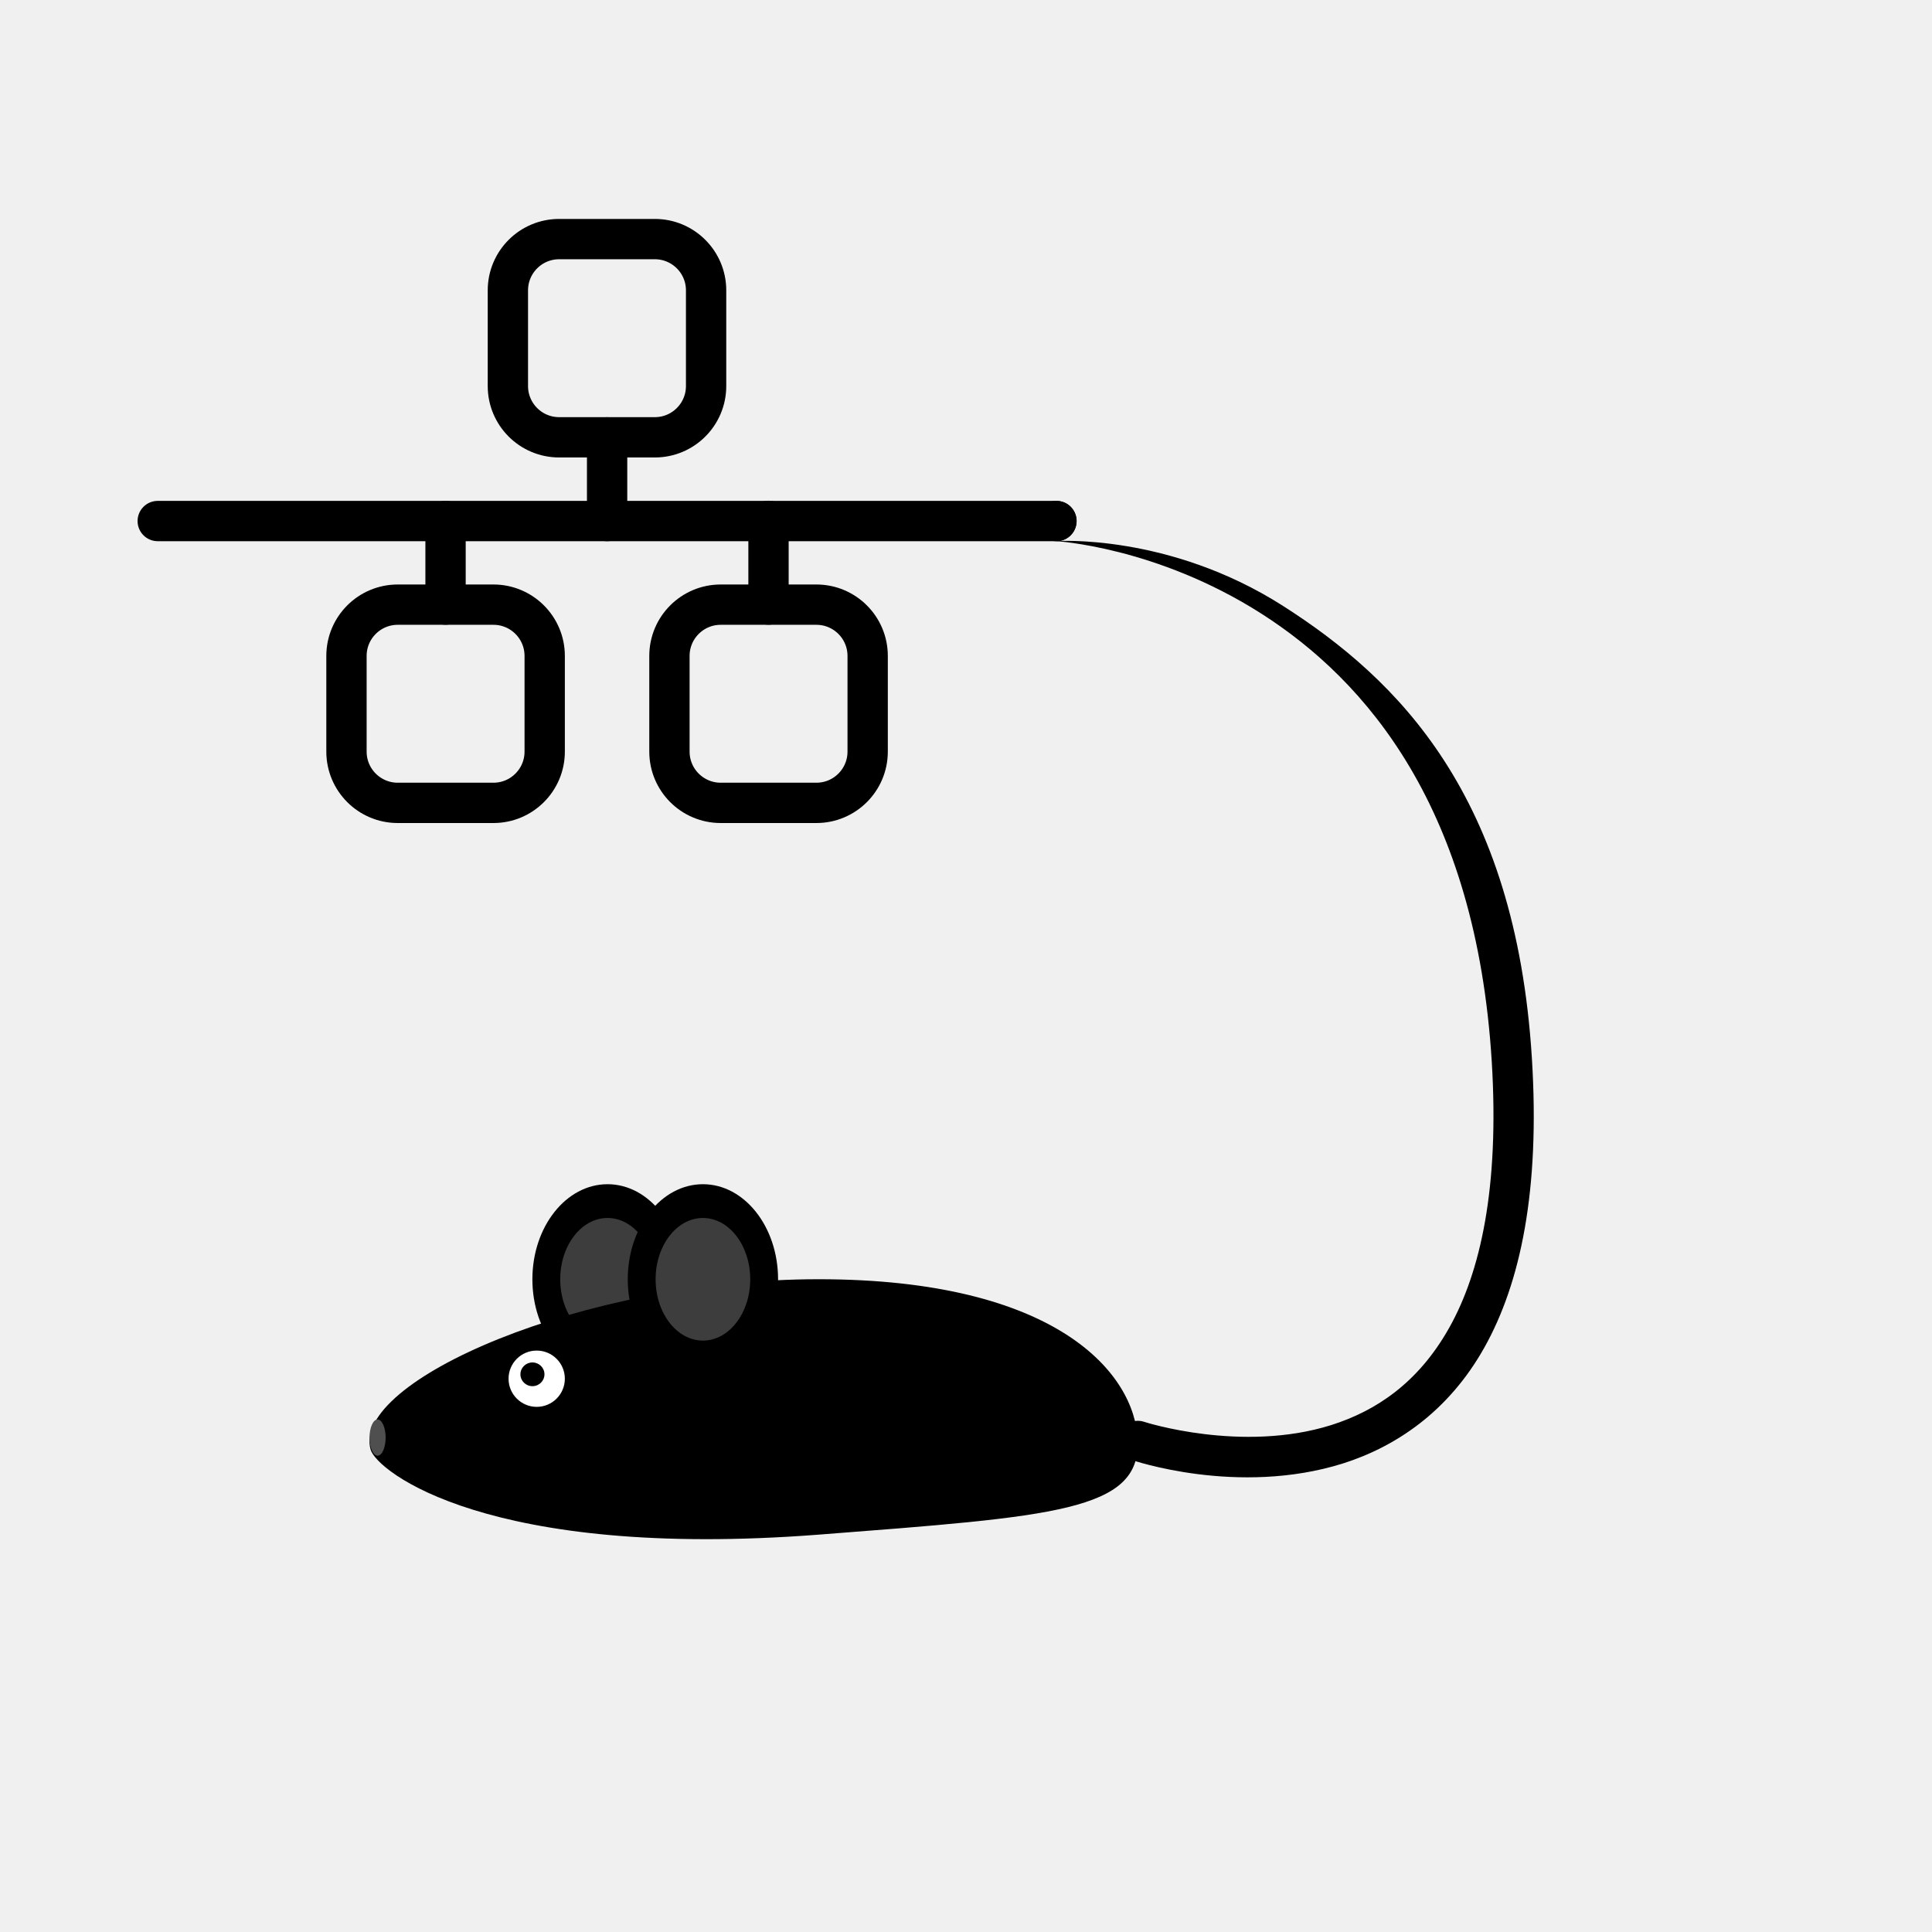
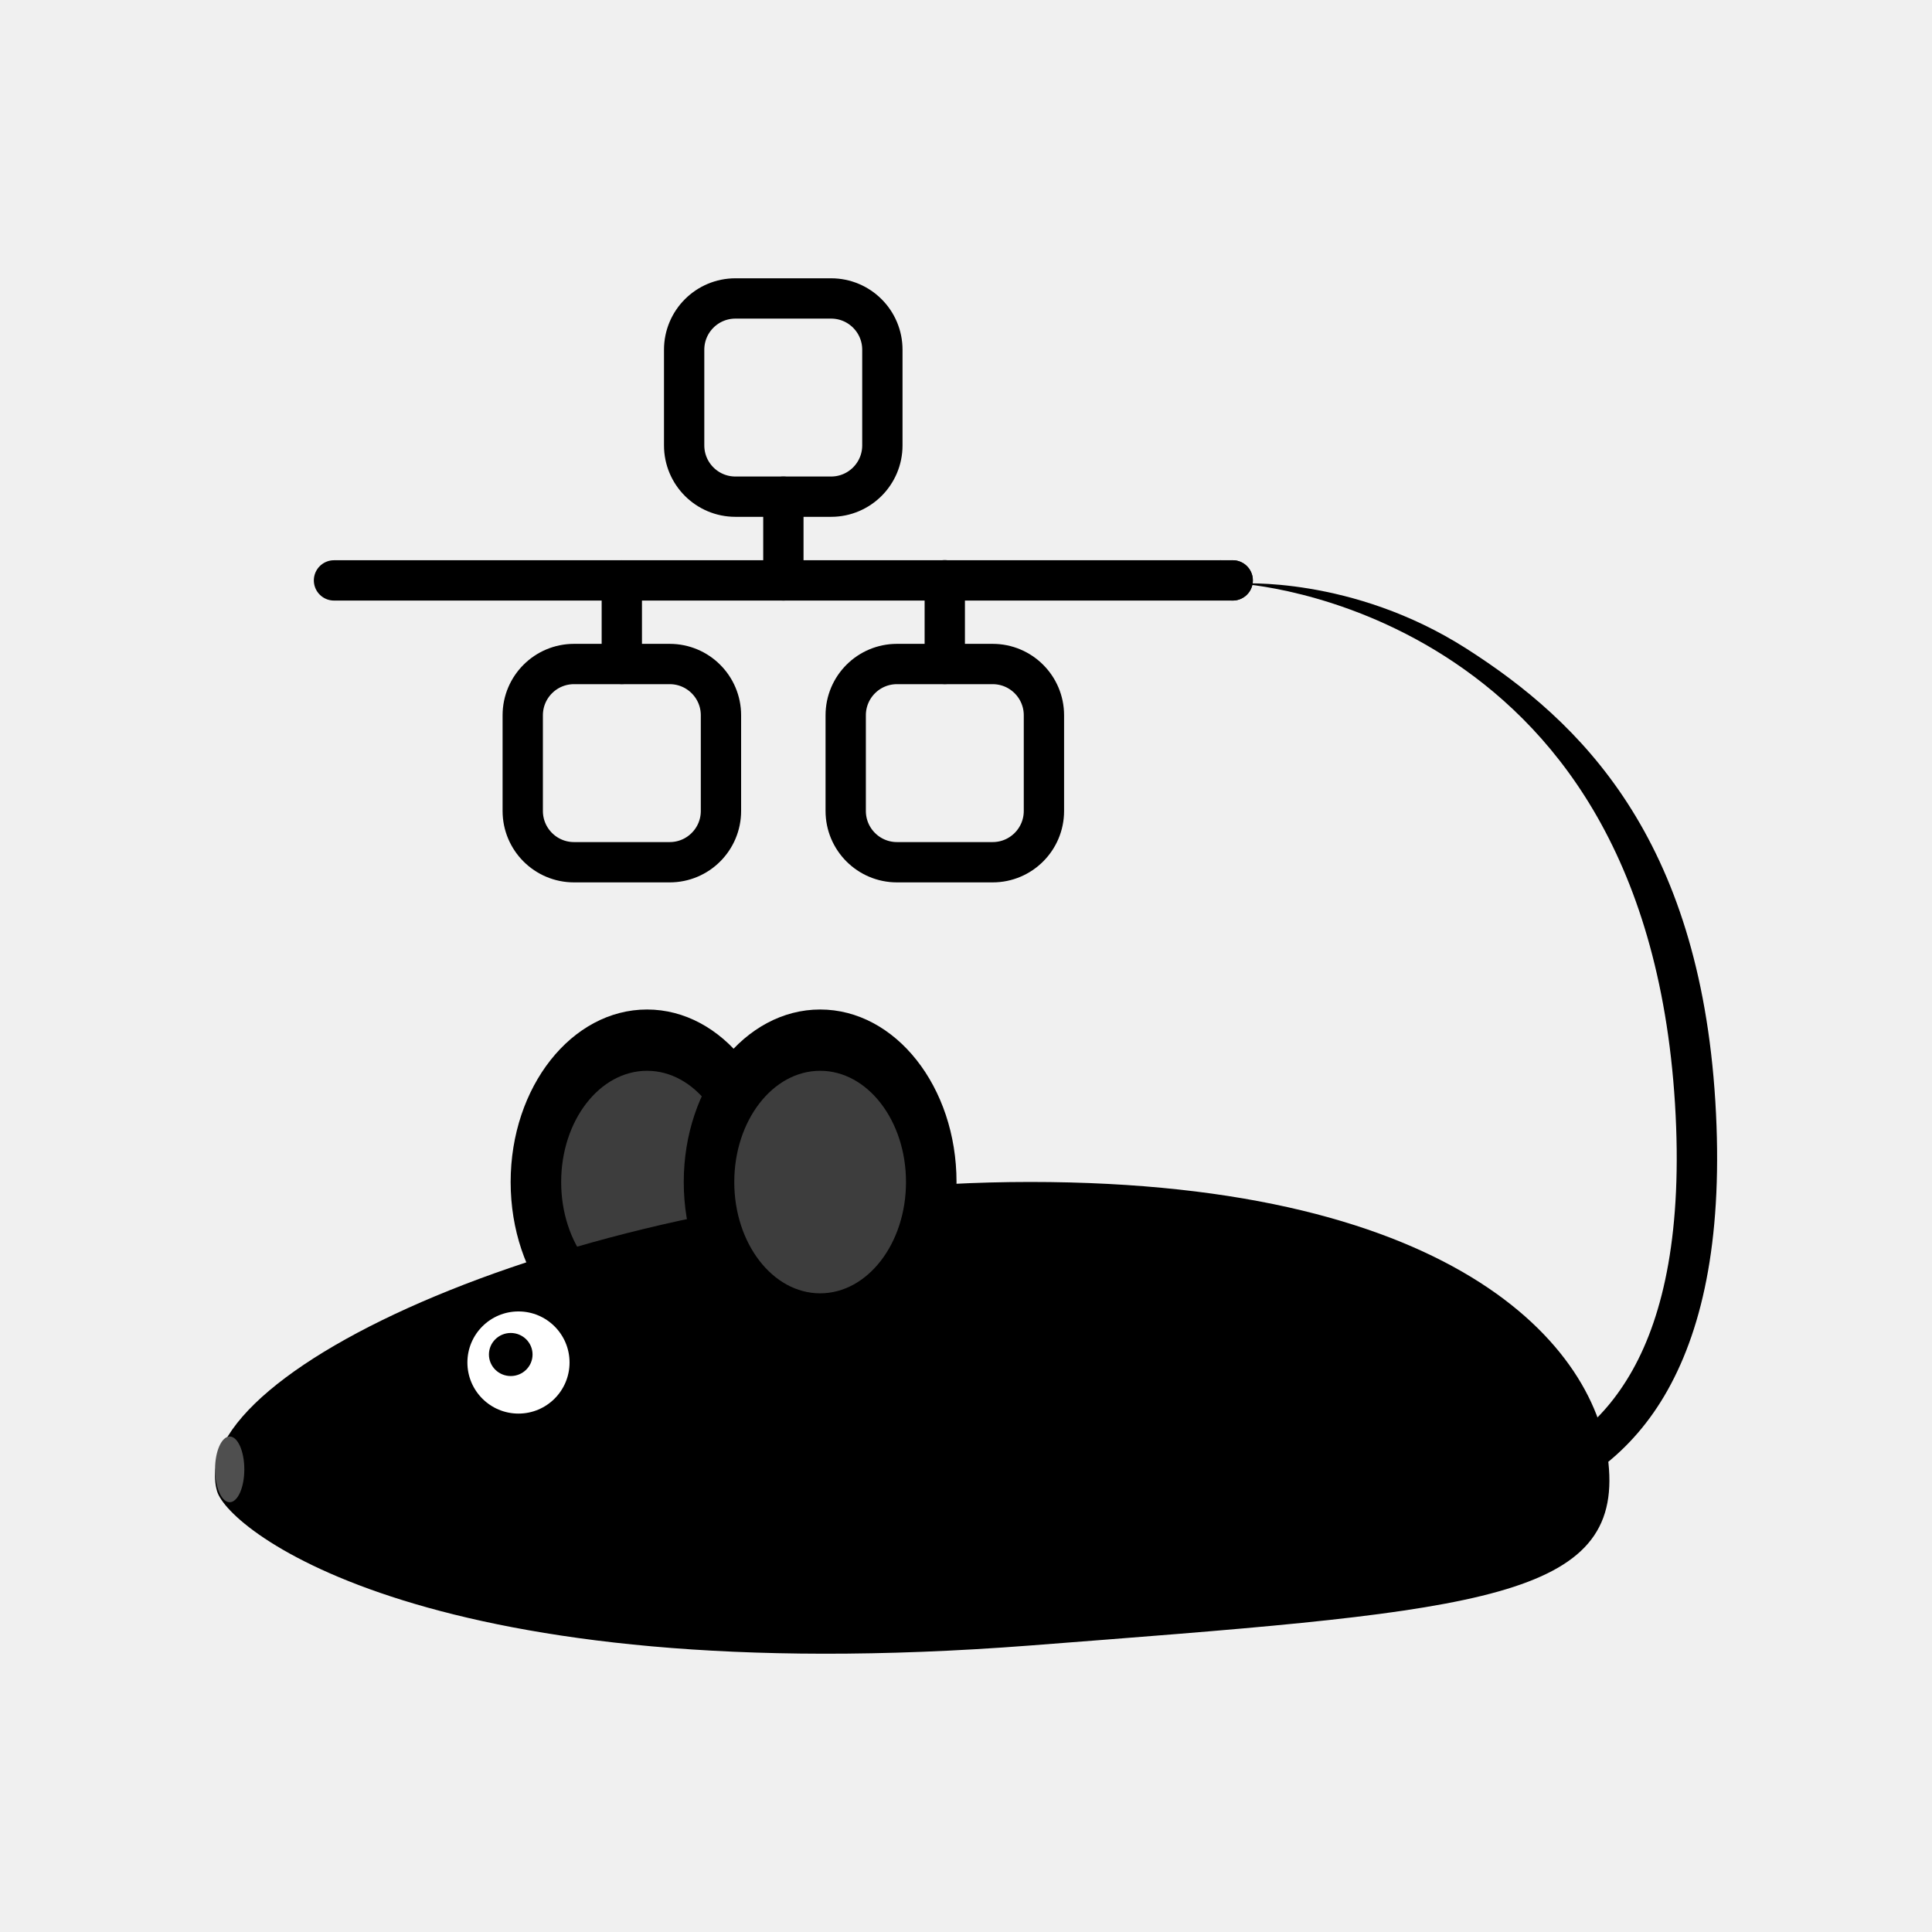
<svg xmlns="http://www.w3.org/2000/svg" width="48" height="48" viewBox="0 0 12.7 12.7" version="1.1" id="svg1">
  <defs id="defs1" />
  <g id="layer1">
-     <g id="g8" transform="translate(-0.1151928,-3.965924)">
-       <g id="g6" transform="translate(0.6727532,0.399597)">
-         <g id="g5">
-           <rect style="fill:none;stroke:#000000;stroke-width:0.265;stroke-linecap:round;stroke-linejoin:round;stroke-dasharray:none;paint-order:normal" id="rect4" width="1.303" height="1.303" x="1.72" y="7.541" ry="0.337" />
-           <rect style="fill:none;stroke:#000000;stroke-width:0.265;stroke-linecap:round;stroke-linejoin:round;stroke-dasharray:none;paint-order:normal" id="rect4-2" width="1.303" height="1.303" x="3.843" y="7.541" ry="0.337" />
+     <g id="g20" transform="translate(1.158689,0.390193)">
+       <g id="g8" transform="translate(-0.1151928,-3.965924)">
+         <g id="g6" transform="translate(0.6727532,0.399597)">
+           <g id="g5">
+             <rect style="fill:none;stroke:#000000;stroke-width:0.265;stroke-linecap:round;stroke-linejoin:round;stroke-dasharray:none;paint-order:normal" id="rect4" width="1.303" height="1.303" x="1.72" y="7.541" ry="0.337" />
+             <rect style="fill:none;stroke:#000000;stroke-width:0.265;stroke-linecap:round;stroke-linejoin:round;stroke-dasharray:none;paint-order:normal" id="rect4-2" width="1.303" height="1.303" x="3.843" y="7.541" ry="0.337" />
+           </g>
+           <rect style="fill:none;stroke:#000000;stroke-width:0.265;stroke-linecap:round;stroke-linejoin:round;stroke-dasharray:none;paint-order:normal" id="rect4-3" width="1.303" height="1.303" x="2.781" y="5.138" ry="0.337" />
        </g>
-         <rect style="fill:none;stroke:#000000;stroke-width:0.265;stroke-linecap:round;stroke-linejoin:round;stroke-dasharray:none;paint-order:normal" id="rect4-3" width="1.303" height="1.303" x="2.781" y="5.138" ry="0.337" />
+         <path style="fill:none;stroke:#000000;stroke-width:0.265;stroke-linecap:round;stroke-linejoin:round;stroke-dasharray:none;paint-order:normal" d="M 1.152,7.391 H 7.06" id="path5" />
+         <path style="fill:none;stroke:#000000;stroke-width:0.265;stroke-linecap:round;stroke-linejoin:round;stroke-dasharray:none;paint-order:normal" d="M 4.106,6.841 V 7.391" id="path6" />
+         <path style="fill:none;stroke:#000000;stroke-width:0.265;stroke-linecap:round;stroke-linejoin:round;stroke-dasharray:none;paint-order:normal" d="m 5.167,7.94 2e-7,-0.55" id="path7" />
+         <path style="fill:none;stroke:#000000;stroke-width:0.265;stroke-linecap:round;stroke-linejoin:round;stroke-dasharray:none;paint-order:normal" d="M 3.044,7.94 V 7.391" id="path8" />
      </g>
-       <path style="fill:none;stroke:#000000;stroke-width:0.265;stroke-linecap:round;stroke-linejoin:round;stroke-dasharray:none;paint-order:normal" d="M 1.152,7.391 H 7.06" id="path5" />
-       <path style="fill:none;stroke:#000000;stroke-width:0.265;stroke-linecap:round;stroke-linejoin:round;stroke-dasharray:none;paint-order:normal" d="M 4.106,6.841 V 7.391" id="path6" />
-       <path style="fill:none;stroke:#000000;stroke-width:0.265;stroke-linecap:round;stroke-linejoin:round;stroke-dasharray:none;paint-order:normal" d="m 5.167,7.94 2e-7,-0.55" id="path7" />
-       <path style="fill:none;stroke:#000000;stroke-width:0.265;stroke-linecap:round;stroke-linejoin:round;stroke-dasharray:none;paint-order:normal" d="M 3.044,7.94 V 7.391" id="path8" />
+       <path style="fill:none;stroke:#000000;stroke-width:0.265;stroke-linecap:round;stroke-linejoin:round;stroke-dasharray:none;paint-order:normal" d="M 6.944,3.425 Z" id="path9" />
+       <path style="color:#000000;fill:#000000;stroke-linecap:round;stroke-linejoin:round;-inkscape-stroke:none" d="m 6.984,3.446 c -0.073,-0.004 -0.121,-0.211 -0.125,-0.139 -0.004,0.073 0.052,0.135 0.125,0.139 0,0 0.661,0.035 1.354,0.477 0.692,0.442 1.411,1.28 1.514,2.943 0.051,0.833 -0.075,1.386 -0.279,1.75 -0.204,0.364 -0.483,0.548 -0.777,0.641 -0.589,0.185 -1.227,-0.021 -1.227,-0.021 -0.069,-0.024 -0.144,0.013 -0.168,0.082 -0.023,0.07 0.014,0.145 0.084,0.168 0,0 0.696,0.241 1.389,0.023 C 9.219,9.4 9.567,9.171 9.804,8.747 10.041,8.324 10.17,7.715 10.117,6.849 10.01,5.114 9.232,4.353 8.48,3.873 7.728,3.393 6.984,3.446 6.984,3.446 Z" id="path18" />
+       <g id="g19" transform="matrix(1.814871,0,0,1.814871,-4.153376,-7.881888)">
+         <g id="g17" transform="translate(0.01163623,0.2303848)">
+           <ellipse style="fill:#000000;fill-opacity:1;stroke:none;stroke-width:0.265;stroke-linecap:round;stroke-linejoin:round;stroke-dasharray:none;paint-order:normal" id="path10" cx="3.982" cy="8.179" rx="0.494" ry="0.625" />
+           <ellipse style="fill:#3d3d3d;fill-opacity:1;stroke:none;stroke-width:0.169;stroke-linecap:round;stroke-linejoin:round;stroke-dasharray:none;paint-order:normal" id="ellipse17" cx="3.982" cy="8.179" rx="0.311" ry="0.403" />
+         </g>
+         <path id="path11" style="stroke-width:0.265;stroke-linecap:round;stroke-linejoin:round" d="M 7.479,9.47 C 7.496,9.934 6.931,9.968 5.381,10.088 3.211,10.255 2.475,9.671 2.436,9.528 2.311,9.082 3.827,8.409 5.381,8.409 c 1.563,0 2.082,0.617 2.098,1.061 z" />
+         <circle style="fill:#ffffff;fill-opacity:1;stroke:none;stroke-width:0.265;stroke-linecap:round;stroke-linejoin:round;stroke-dasharray:none;paint-order:normal" id="path12" cx="3.528" cy="9.063" r="0.185" />
+         <g id="g18" transform="translate(0.01163623,0.2303848)">
+           <ellipse style="fill:#000000;fill-opacity:1;stroke:none;stroke-width:0.265;stroke-linecap:round;stroke-linejoin:round;stroke-dasharray:none;paint-order:normal" id="path10-2" cx="4.609" cy="8.179" rx="0.494" ry="0.625" />
+           <ellipse style="fill:#3d3d3d;fill-opacity:1;stroke:none;stroke-width:0.169;stroke-linecap:round;stroke-linejoin:round;stroke-dasharray:none;paint-order:normal" id="ellipse16" cx="4.609" cy="8.179" rx="0.311" ry="0.403" />
+         </g>
+         <ellipse style="fill:#000000;fill-opacity:1;stroke:none;stroke-width:0.112;stroke-linecap:round;stroke-linejoin:round;stroke-dasharray:none;paint-order:normal" id="circle18" cx="3.5" cy="9.034" rx="0.079" ry="0.078" />
+         <ellipse style="fill:#4f4f4f;fill-opacity:1;stroke:none;stroke-width:0.265;stroke-linecap:round;stroke-linejoin:round;stroke-dasharray:none;stroke-opacity:1;paint-order:normal" id="path19" cx="2.482" cy="9.45" rx="0.053" ry="0.119" />
+       </g>
    </g>
-     <path style="fill:none;stroke:#000000;stroke-width:0.265;stroke-linecap:round;stroke-linejoin:round;stroke-dasharray:none;paint-order:normal" d="M 6.944,3.425 Z" id="path9" />
-     <g id="g17" transform="translate(0.01163623,0.2303848)">
-       <ellipse style="fill:#000000;fill-opacity:1;stroke:none;stroke-width:0.265;stroke-linecap:round;stroke-linejoin:round;stroke-dasharray:none;paint-order:normal" id="path10" cx="3.982" cy="8.179" rx="0.494" ry="0.625" />
-       <ellipse style="fill:#3d3d3d;fill-opacity:1;stroke:none;stroke-width:0.169;stroke-linecap:round;stroke-linejoin:round;stroke-dasharray:none;paint-order:normal" id="ellipse17" cx="3.982" cy="8.179" rx="0.311" ry="0.403" />
-     </g>
-     <path id="path11" style="stroke-width:0.265;stroke-linecap:round;stroke-linejoin:round" d="M 7.479,9.47 C 7.496,9.934 6.931,9.968 5.381,10.088 3.211,10.255 2.475,9.671 2.436,9.528 2.311,9.082 3.827,8.409 5.381,8.409 c 1.563,0 2.082,0.617 2.098,1.061 z" />
-     <circle style="fill:#ffffff;fill-opacity:1;stroke:none;stroke-width:0.265;stroke-linecap:round;stroke-linejoin:round;stroke-dasharray:none;paint-order:normal" id="path12" cx="3.528" cy="9.063" r="0.185" />
-     <g id="g18" transform="translate(0.01163623,0.2303848)">
-       <ellipse style="fill:#000000;fill-opacity:1;stroke:none;stroke-width:0.265;stroke-linecap:round;stroke-linejoin:round;stroke-dasharray:none;paint-order:normal" id="path10-2" cx="4.609" cy="8.179" rx="0.494" ry="0.625" />
-       <ellipse style="fill:#3d3d3d;fill-opacity:1;stroke:none;stroke-width:0.169;stroke-linecap:round;stroke-linejoin:round;stroke-dasharray:none;paint-order:normal" id="ellipse16" cx="4.609" cy="8.179" rx="0.311" ry="0.403" />
-     </g>
-     <ellipse style="fill:#000000;fill-opacity:1;stroke:none;stroke-width:0.112;stroke-linecap:round;stroke-linejoin:round;stroke-dasharray:none;paint-order:normal" id="circle18" cx="3.5" cy="9.034" rx="0.079" ry="0.078" />
-     <path style="color:#000000;fill:#000000;stroke-linecap:round;stroke-linejoin:round;-inkscape-stroke:none" d="m 6.938,3.557 c -0.073,-0.004 -0.121,-0.211 -0.125,-0.139 -0.004,0.073 0.052,0.135 0.125,0.139 0,0 0.661,0.035 1.354,0.477 0.692,0.442 1.411,1.28 1.514,2.943 0.051,0.833 -0.075,1.386 -0.279,1.75 -0.204,0.364 -0.483,0.548 -0.777,0.641 -0.589,0.185 -1.227,-0.021 -1.227,-0.021 -0.069,-0.024 -0.144,0.013 -0.168,0.082 -0.023,0.07 0.014,0.145 0.084,0.168 0,0 0.696,0.241 1.389,0.023 C 9.172,9.511 9.521,9.281 9.758,8.857 9.995,8.434 10.124,7.825 10.07,6.959 9.963,5.224 9.185,4.463 8.434,3.983 7.682,3.503 6.938,3.557 6.938,3.557 Z" id="path18" />
-     <ellipse style="fill:#4f4f4f;fill-opacity:1;stroke:none;stroke-width:0.265;stroke-linecap:round;stroke-linejoin:round;stroke-dasharray:none;stroke-opacity:1;paint-order:normal" id="path19" cx="2.482" cy="9.45" rx="0.053" ry="0.119" />
  </g>
</svg>
